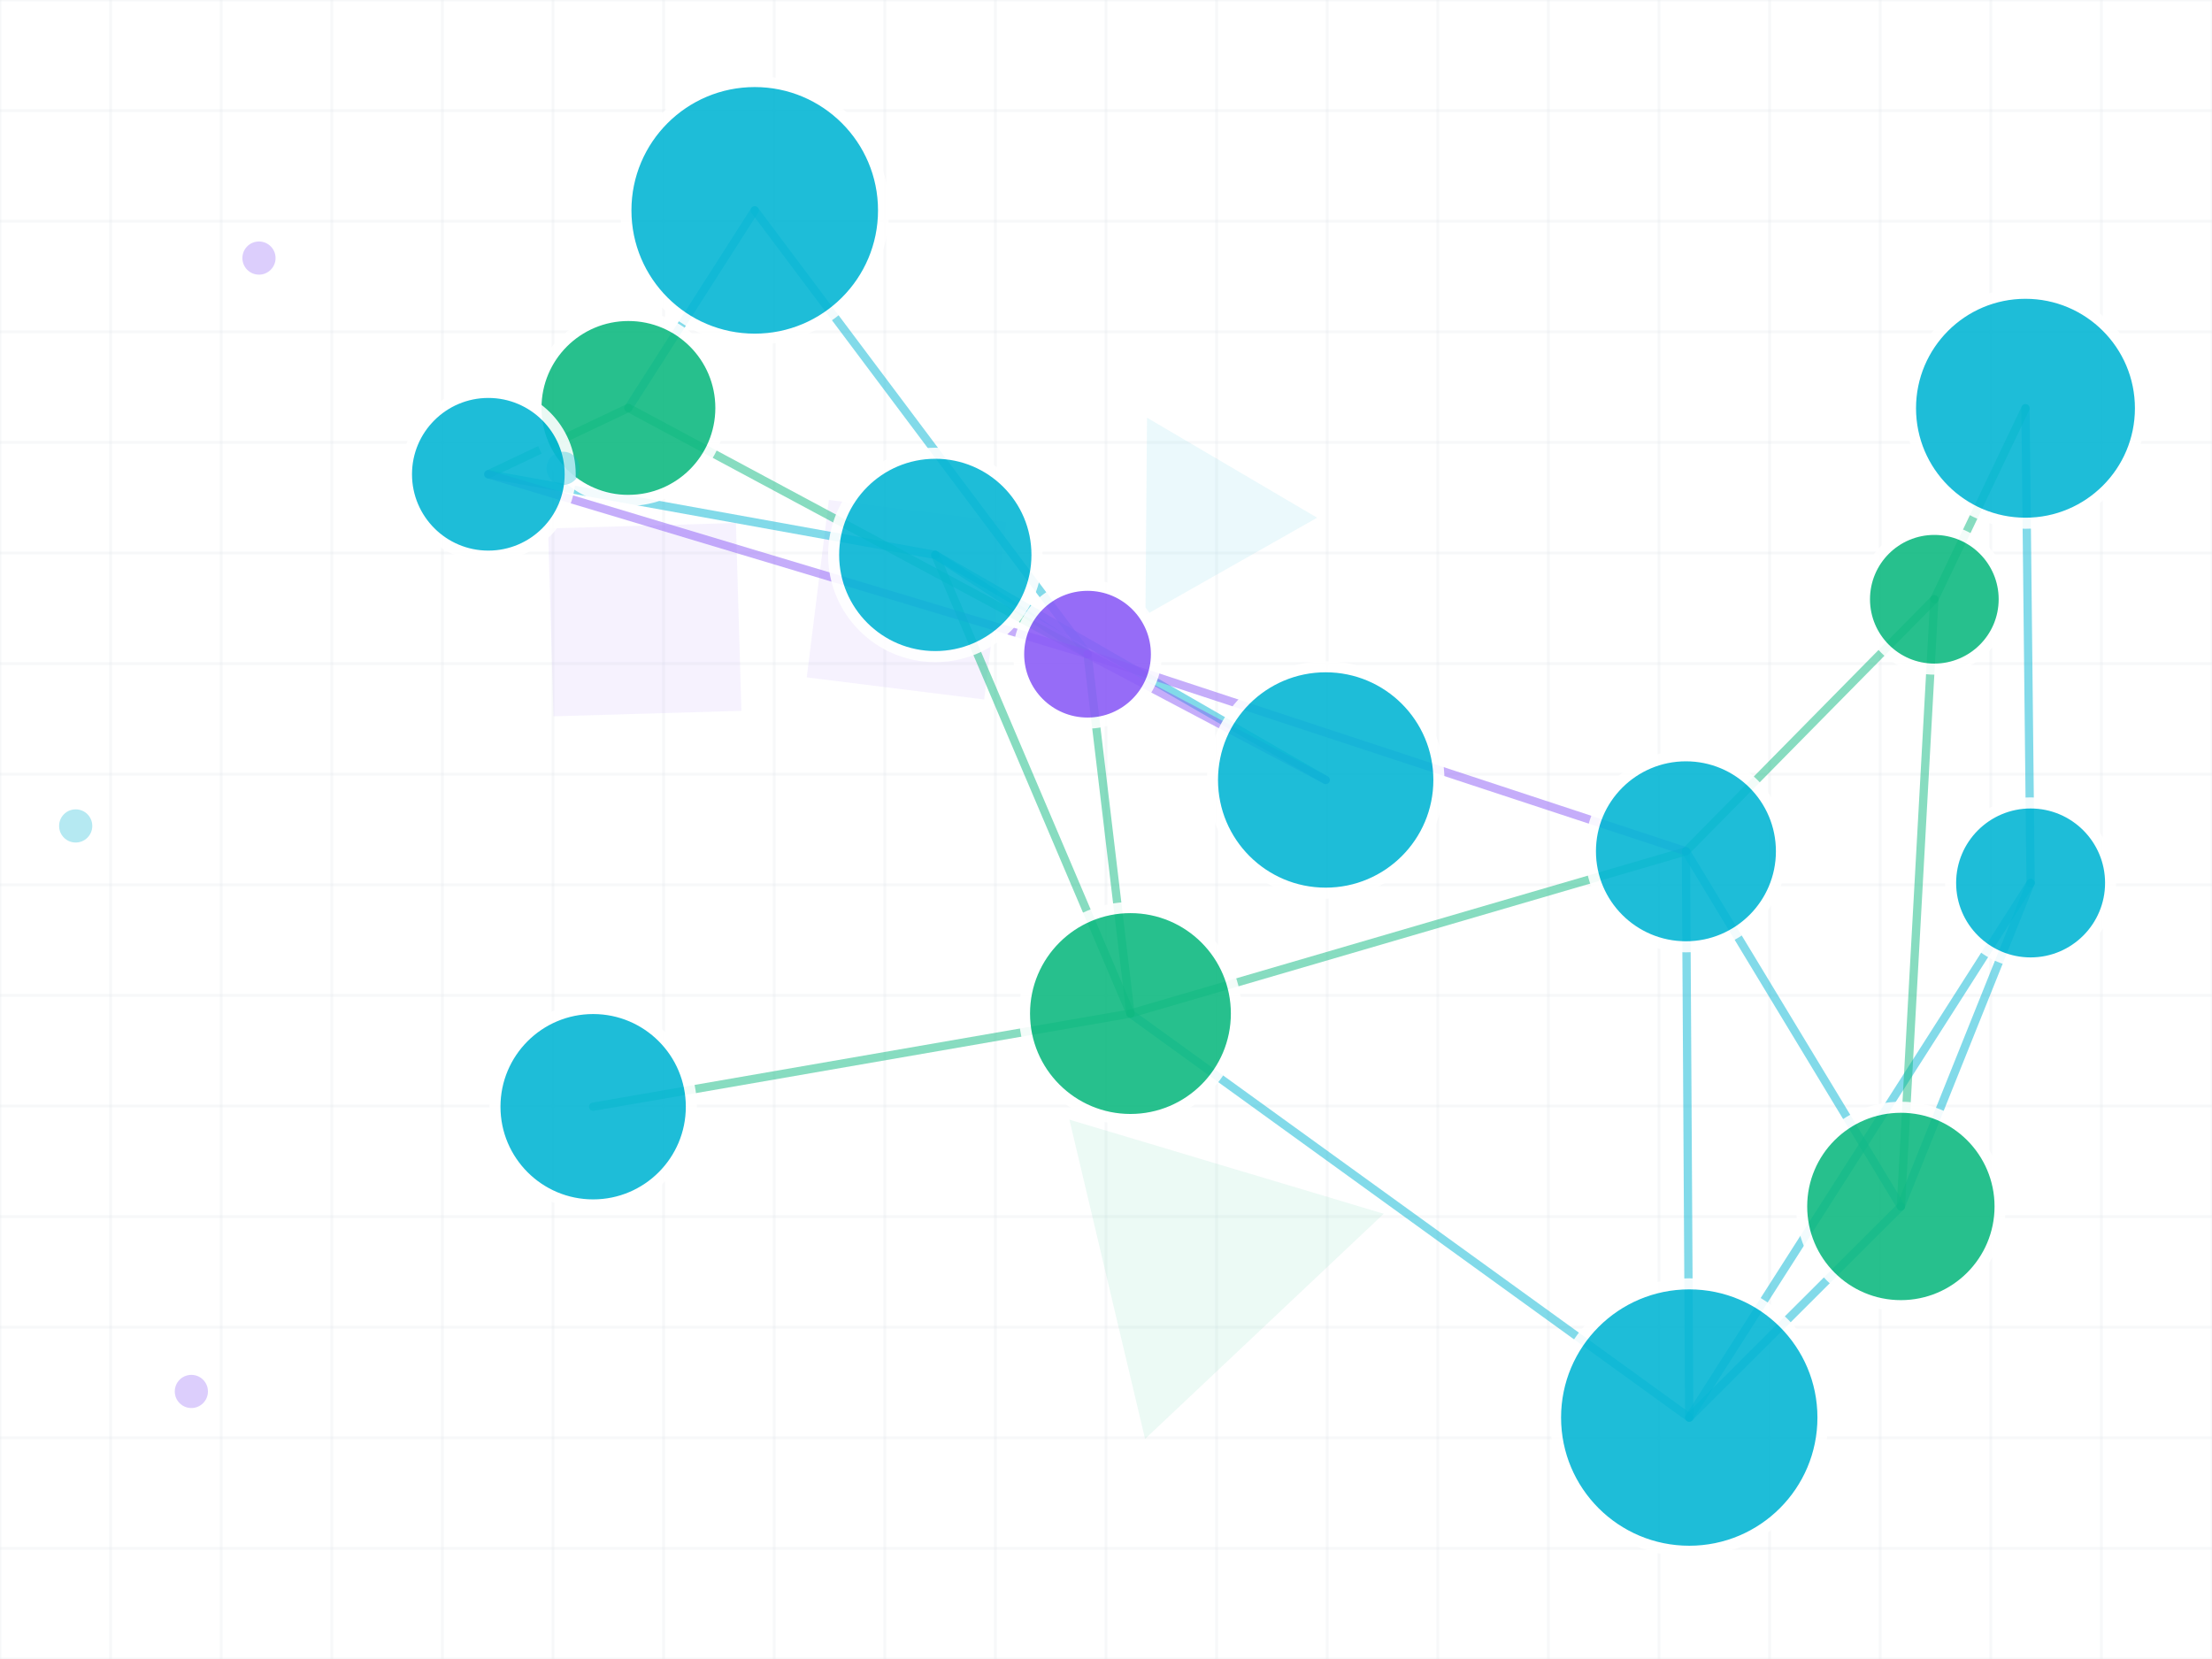
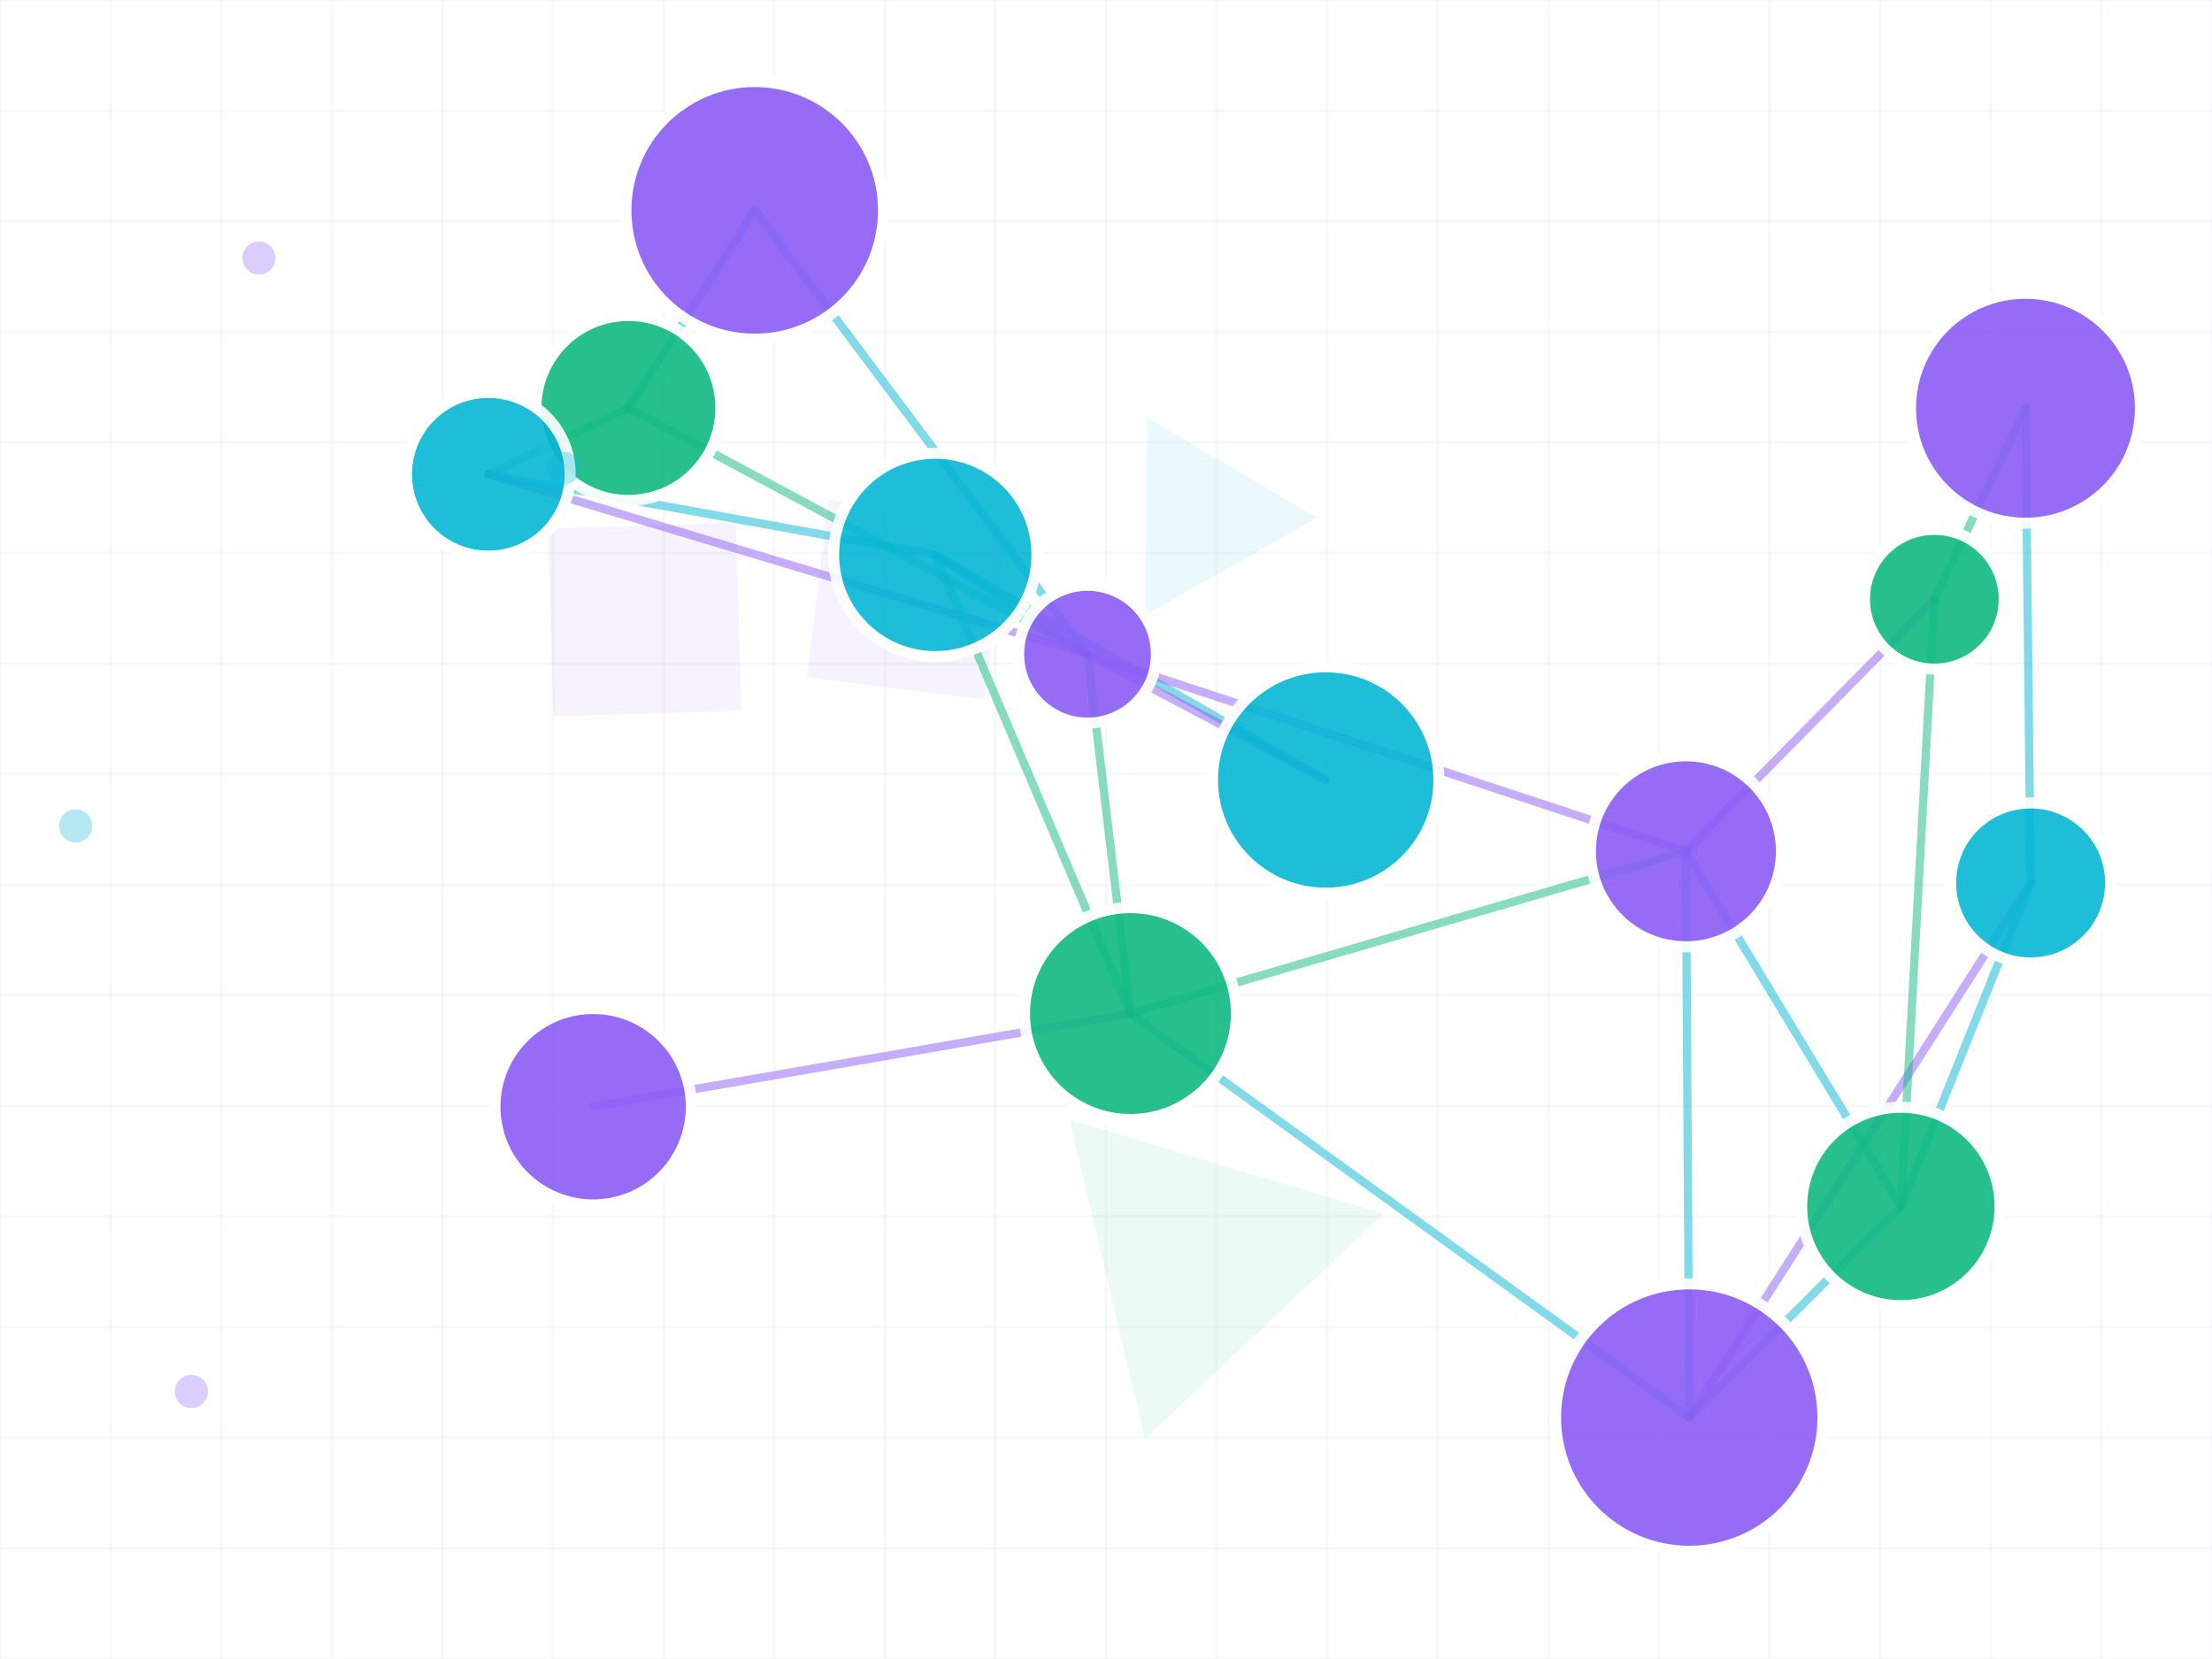
<svg xmlns="http://www.w3.org/2000/svg" viewBox="0 0 800 600" width="800" height="600" role="img" aria-label="Automatonic AI Geometric Illustration">
  <rect width="800" height="600" fill="#FFFFFF" />
  <g id="grid-pattern">
    <line x1="0" y1="0" x2="0" y2="600" stroke="#E5E7EB" stroke-width="1" opacity="0.3" />
    <line x1="40" y1="0" x2="40" y2="600" stroke="#E5E7EB" stroke-width="1" opacity="0.3" />
    <line x1="80" y1="0" x2="80" y2="600" stroke="#E5E7EB" stroke-width="1" opacity="0.3" />
    <line x1="120" y1="0" x2="120" y2="600" stroke="#E5E7EB" stroke-width="1" opacity="0.3" />
    <line x1="160" y1="0" x2="160" y2="600" stroke="#E5E7EB" stroke-width="1" opacity="0.3" />
    <line x1="200" y1="0" x2="200" y2="600" stroke="#E5E7EB" stroke-width="1" opacity="0.3" />
    <line x1="240" y1="0" x2="240" y2="600" stroke="#E5E7EB" stroke-width="1" opacity="0.3" />
    <line x1="280" y1="0" x2="280" y2="600" stroke="#E5E7EB" stroke-width="1" opacity="0.3" />
    <line x1="320" y1="0" x2="320" y2="600" stroke="#E5E7EB" stroke-width="1" opacity="0.3" />
    <line x1="360" y1="0" x2="360" y2="600" stroke="#E5E7EB" stroke-width="1" opacity="0.3" />
    <line x1="400" y1="0" x2="400" y2="600" stroke="#E5E7EB" stroke-width="1" opacity="0.3" />
    <line x1="440" y1="0" x2="440" y2="600" stroke="#E5E7EB" stroke-width="1" opacity="0.3" />
    <line x1="480" y1="0" x2="480" y2="600" stroke="#E5E7EB" stroke-width="1" opacity="0.3" />
    <line x1="520" y1="0" x2="520" y2="600" stroke="#E5E7EB" stroke-width="1" opacity="0.3" />
    <line x1="560" y1="0" x2="560" y2="600" stroke="#E5E7EB" stroke-width="1" opacity="0.3" />
    <line x1="600" y1="0" x2="600" y2="600" stroke="#E5E7EB" stroke-width="1" opacity="0.3" />
    <line x1="640" y1="0" x2="640" y2="600" stroke="#E5E7EB" stroke-width="1" opacity="0.3" />
    <line x1="680" y1="0" x2="680" y2="600" stroke="#E5E7EB" stroke-width="1" opacity="0.3" />
    <line x1="720" y1="0" x2="720" y2="600" stroke="#E5E7EB" stroke-width="1" opacity="0.3" />
    <line x1="760" y1="0" x2="760" y2="600" stroke="#E5E7EB" stroke-width="1" opacity="0.3" />
    <line x1="800" y1="0" x2="800" y2="600" stroke="#E5E7EB" stroke-width="1" opacity="0.3" />
    <line x1="0" y1="0" x2="800" y2="0" stroke="#E5E7EB" stroke-width="1" opacity="0.3" />
    <line x1="0" y1="40" x2="800" y2="40" stroke="#E5E7EB" stroke-width="1" opacity="0.3" />
    <line x1="0" y1="80" x2="800" y2="80" stroke="#E5E7EB" stroke-width="1" opacity="0.3" />
    <line x1="0" y1="120" x2="800" y2="120" stroke="#E5E7EB" stroke-width="1" opacity="0.3" />
    <line x1="0" y1="160" x2="800" y2="160" stroke="#E5E7EB" stroke-width="1" opacity="0.3" />
    <line x1="0" y1="200" x2="800" y2="200" stroke="#E5E7EB" stroke-width="1" opacity="0.3" />
    <line x1="0" y1="240" x2="800" y2="240" stroke="#E5E7EB" stroke-width="1" opacity="0.3" />
    <line x1="0" y1="280" x2="800" y2="280" stroke="#E5E7EB" stroke-width="1" opacity="0.3" />
    <line x1="0" y1="320" x2="800" y2="320" stroke="#E5E7EB" stroke-width="1" opacity="0.3" />
    <line x1="0" y1="360" x2="800" y2="360" stroke="#E5E7EB" stroke-width="1" opacity="0.3" />
    <line x1="0" y1="400" x2="800" y2="400" stroke="#E5E7EB" stroke-width="1" opacity="0.3" />
    <line x1="0" y1="440" x2="800" y2="440" stroke="#E5E7EB" stroke-width="1" opacity="0.3" />
    <line x1="0" y1="480" x2="800" y2="480" stroke="#E5E7EB" stroke-width="1" opacity="0.3" />
    <line x1="0" y1="520" x2="800" y2="520" stroke="#E5E7EB" stroke-width="1" opacity="0.3" />
    <line x1="0" y1="560" x2="800" y2="560" stroke="#E5E7EB" stroke-width="1" opacity="0.3" />
    <line x1="0" y1="600" x2="800" y2="600" stroke="#E5E7EB" stroke-width="1" opacity="0.3" />
  </g>
  <g id="background-shapes">
    <rect x="199.188" y="190.116" width="67.974" height="67.974" fill="#8B5CF6" opacity="0.08" transform="rotate(-1.668596 233.1745 224.1025)" />
    <rect x="295.52" y="184.567" width="64.663" height="64.663" fill="#8B5CF6" opacity="0.08" transform="rotate(7.105195 327.8517 216.8979)" />
    <path d="M 414.265,222.432 L 476.354,187.24 L 414.832,151.066 Z" fill="#06B6D4" opacity="0.08" />
    <path d="M 414.13,520.403 L 500.447,438.967 L 386.763,404.932 Z" fill="#10B981" opacity="0.08" />
  </g>
  <g id="graph-edges">
    <line x1="272.958" y1="76.078" x2="227.275" y2="147.535" stroke="#06B6D4" stroke-width="3" opacity="0.5" stroke-linecap="round" />
    <line x1="272.958" y1="76.078" x2="393.322" y2="236.597" stroke="#06B6D4" stroke-width="3" opacity="0.5" stroke-linecap="round" />
    <line x1="610.941" y1="512.679" x2="408.841" y2="366.564" stroke="#06B6D4" stroke-width="3" opacity="0.5" stroke-linecap="round" />
-     <line x1="610.941" y1="512.679" x2="734.395" y2="319.329" stroke="#06B6D4" stroke-width="3" opacity="0.5" stroke-linecap="round" />
+     <line x1="610.941" y1="512.679" x2="734.395" y2="319.329" stroke="#8B5CF6" stroke-width="3" opacity="0.5" stroke-linecap="round" />
    <line x1="610.941" y1="512.679" x2="609.74" y2="307.881" stroke="#06B6D4" stroke-width="3" opacity="0.5" stroke-linecap="round" />
    <line x1="610.941" y1="512.679" x2="687.475" y2="436.333" stroke="#06B6D4" stroke-width="3" opacity="0.5" stroke-linecap="round" />
    <line x1="408.841" y1="366.564" x2="338.264" y2="200.695" stroke="#10B981" stroke-width="3" opacity="0.5" stroke-linecap="round" />
-     <line x1="408.841" y1="366.564" x2="214.519" y2="400.259" stroke="#10B981" stroke-width="3" opacity="0.5" stroke-linecap="round" />
+     <line x1="408.841" y1="366.564" x2="214.519" y2="400.259" stroke="#8B5CF6" stroke-width="3" opacity="0.5" stroke-linecap="round" />
    <line x1="408.841" y1="366.564" x2="393.322" y2="236.597" stroke="#10B981" stroke-width="3" opacity="0.5" stroke-linecap="round" />
    <line x1="408.841" y1="366.564" x2="609.74" y2="307.881" stroke="#10B981" stroke-width="3" opacity="0.5" stroke-linecap="round" />
    <line x1="338.264" y1="200.695" x2="393.322" y2="236.597" stroke="#06B6D4" stroke-width="3" opacity="0.5" stroke-linecap="round" />
    <line x1="338.264" y1="200.695" x2="479.453" y2="282.086" stroke="#06B6D4" stroke-width="3" opacity="0.5" stroke-linecap="round" />
    <line x1="338.264" y1="200.695" x2="176.613" y2="171.527" stroke="#06B6D4" stroke-width="3" opacity="0.5" stroke-linecap="round" />
    <line x1="734.395" y1="319.329" x2="732.541" y2="147.65" stroke="#06B6D4" stroke-width="3" opacity="0.5" stroke-linecap="round" />
    <line x1="734.395" y1="319.329" x2="687.475" y2="436.333" stroke="#06B6D4" stroke-width="3" opacity="0.5" stroke-linecap="round" />
    <line x1="227.275" y1="147.535" x2="393.322" y2="236.597" stroke="#10B981" stroke-width="3" opacity="0.5" stroke-linecap="round" />
    <line x1="227.275" y1="147.535" x2="176.613" y2="171.527" stroke="#10B981" stroke-width="3" opacity="0.5" stroke-linecap="round" />
    <line x1="699.578" y1="216.728" x2="732.541" y2="147.65" stroke="#10B981" stroke-width="3" opacity="0.5" stroke-linecap="round" />
-     <line x1="699.578" y1="216.728" x2="609.74" y2="307.881" stroke="#10B981" stroke-width="3" opacity="0.5" stroke-linecap="round" />
+     <line x1="699.578" y1="216.728" x2="609.74" y2="307.881" stroke="#8B5CF6" stroke-width="3" opacity="0.5" stroke-linecap="round" />
    <line x1="699.578" y1="216.728" x2="687.475" y2="436.333" stroke="#10B981" stroke-width="3" opacity="0.5" stroke-linecap="round" />
    <line x1="393.322" y1="236.597" x2="479.453" y2="282.086" stroke="#8B5CF6" stroke-width="3" opacity="0.5" stroke-linecap="round" />
    <line x1="393.322" y1="236.597" x2="176.613" y2="171.527" stroke="#8B5CF6" stroke-width="3" opacity="0.5" stroke-linecap="round" />
    <line x1="393.322" y1="236.597" x2="609.74" y2="307.881" stroke="#8B5CF6" stroke-width="3" opacity="0.5" stroke-linecap="round" />
    <line x1="609.74" y1="307.881" x2="687.475" y2="436.333" stroke="#06B6D4" stroke-width="3" opacity="0.5" stroke-linecap="round" />
  </g>
  <g id="graph-nodes">
-     <circle cx="272.958" cy="76.078" r="46.591" fill="#06B6D4" opacity="0.9" stroke="#FFFFFF" stroke-width="4" />
-     <circle cx="610.941" cy="512.679" r="48.359" fill="#06B6D4" opacity="0.9" stroke="#FFFFFF" stroke-width="4" />
+     <circle cx="272.958" cy="76.078" r="46.591" fill="#8B5CF6" opacity="0.9" stroke="#FFFFFF" stroke-width="4" />
+     <circle cx="610.941" cy="512.679" r="48.359" fill="#8B5CF6" opacity="0.9" stroke="#FFFFFF" stroke-width="4" />
    <circle cx="408.841" cy="366.564" r="38.317" fill="#10B981" opacity="0.9" stroke="#FFFFFF" stroke-width="4" />
    <circle cx="338.264" cy="200.695" r="36.773" fill="#06B6D4" opacity="0.9" stroke="#FFFFFF" stroke-width="4" />
-     <circle cx="214.519" cy="400.259" r="35.517" fill="#06B6D4" opacity="0.9" stroke="#FFFFFF" stroke-width="4" />
+     <circle cx="214.519" cy="400.259" r="35.517" fill="#8B5CF6" opacity="0.9" stroke="#FFFFFF" stroke-width="4" />
    <circle cx="734.395" cy="319.329" r="28.932" fill="#06B6D4" opacity="0.9" stroke="#FFFFFF" stroke-width="4" />
    <circle cx="227.275" cy="147.535" r="33.437" fill="#10B981" opacity="0.9" stroke="#FFFFFF" stroke-width="4" />
    <circle cx="699.578" cy="216.728" r="25.267" fill="#10B981" opacity="0.9" stroke="#FFFFFF" stroke-width="4" />
-     <circle cx="732.541" cy="147.65" r="41.583" fill="#06B6D4" opacity="0.9" stroke="#FFFFFF" stroke-width="4" />
+     <circle cx="732.541" cy="147.65" r="41.583" fill="#8B5CF6" opacity="0.9" stroke="#FFFFFF" stroke-width="4" />
    <circle cx="393.322" cy="236.597" r="24.916" fill="#8B5CF6" opacity="0.9" stroke="#FFFFFF" stroke-width="4" />
    <circle cx="479.453" cy="282.086" r="40.943" fill="#06B6D4" opacity="0.9" stroke="#FFFFFF" stroke-width="4" />
    <circle cx="176.613" cy="171.527" r="29.605" fill="#06B6D4" opacity="0.9" stroke="#FFFFFF" stroke-width="4" />
-     <circle cx="609.74" cy="307.881" r="34.542" fill="#06B6D4" opacity="0.9" stroke="#FFFFFF" stroke-width="4" />
+     <circle cx="609.74" cy="307.881" r="34.542" fill="#8B5CF6" opacity="0.9" stroke="#FFFFFF" stroke-width="4" />
    <circle cx="687.475" cy="436.333" r="35.879" fill="#10B981" opacity="0.9" stroke="#FFFFFF" stroke-width="4" />
  </g>
  <g id="accent-dots">
    <circle cx="69.208" cy="503.236" r="6" fill="#8B5CF6" opacity="0.3" />
    <circle cx="93.663" cy="93.336" r="6" fill="#8B5CF6" opacity="0.3" />
    <circle cx="27.377" cy="298.714" r="6" fill="#06B6D4" opacity="0.3" />
    <circle cx="203.683" cy="169.37" r="6" fill="#06B6D4" opacity="0.3" />
  </g>
</svg>
